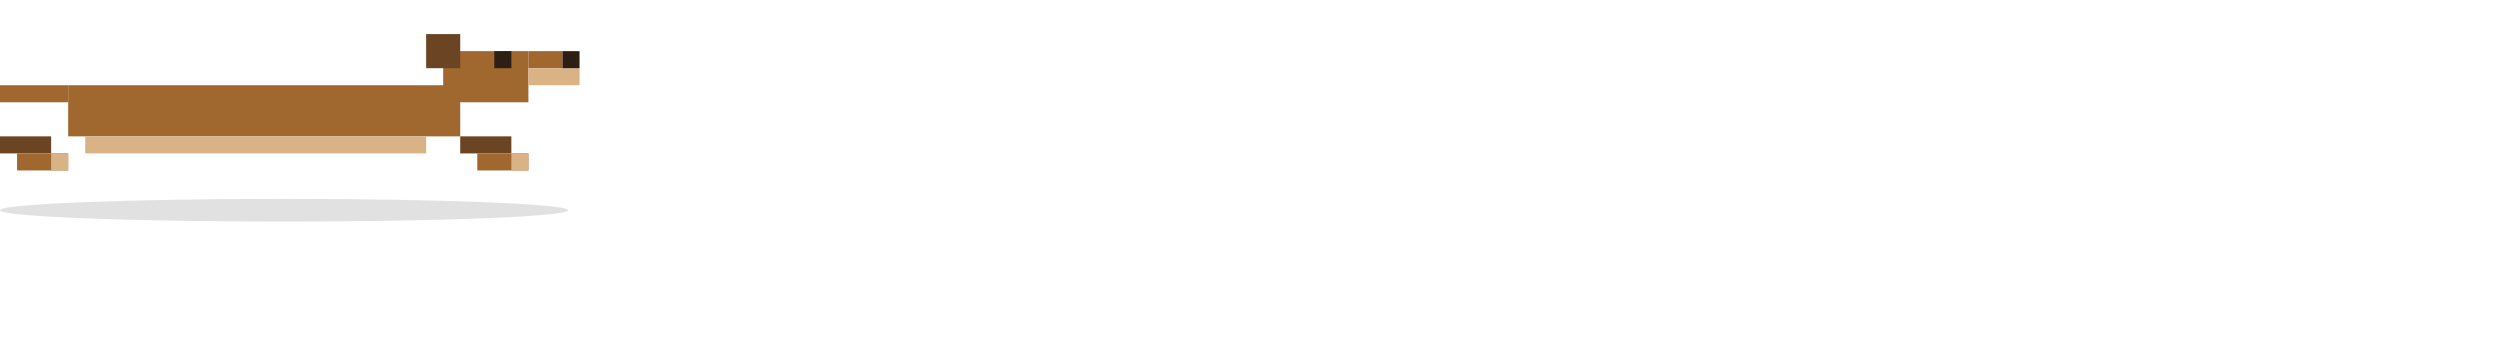
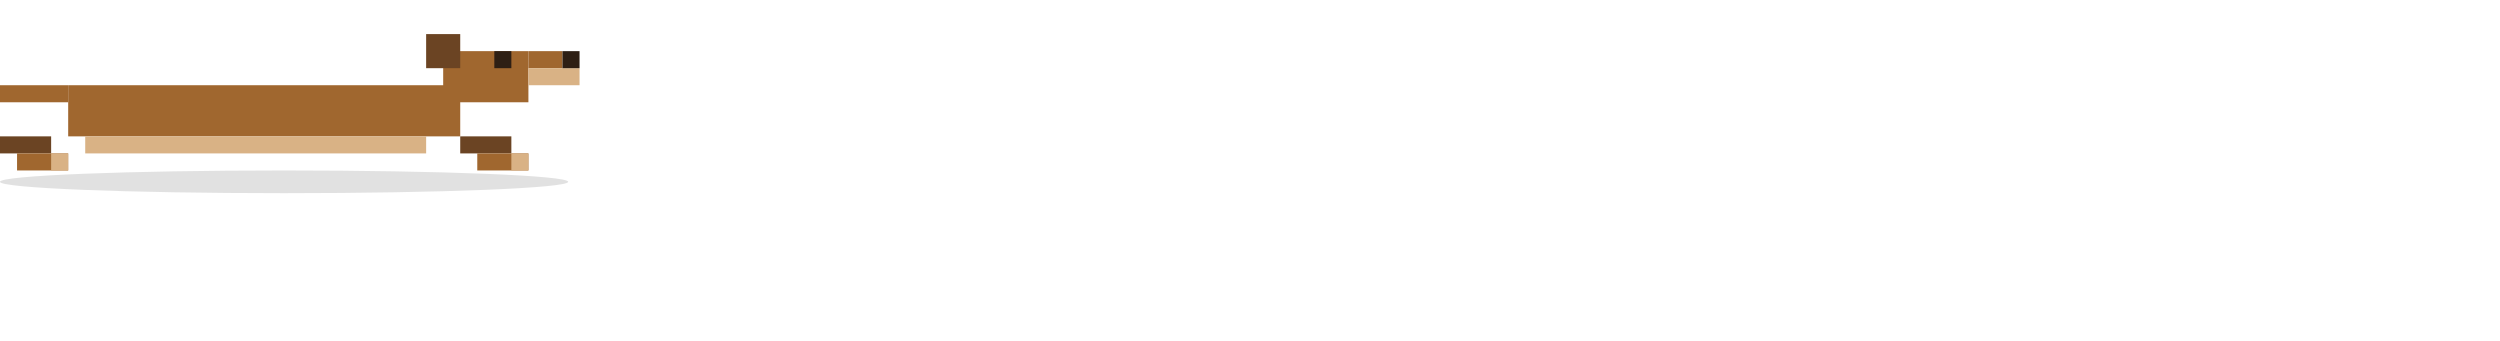
<svg xmlns="http://www.w3.org/2000/svg" viewBox="0 0 880 120" width="100%" height="100%">
  <g>
    <animateTransform attributeName="transform" type="translate" values="-240 46; 900 46" dur="10s" repeatCount="indefinite" />
-     <ellipse cx="100" cy="74" rx="100" ry="4" fill="#000000" opacity="0.12">
+     <ellipse cx="100" cy="64" rx="100" ry="4" fill="#000000" opacity="0.12">
      <animate attributeName="rx" values="100; 70; 100" keyTimes="0;0.5;1" dur="0.36s" calcMode="discrete" repeatCount="indefinite" />
      <animate attributeName="cx" values="100; 110; 100" keyTimes="0;0.5;1" dur="0.36s" calcMode="discrete" repeatCount="indefinite" />
    </ellipse>
    <g>
      <animate attributeName="opacity" values="1;0;1" keyTimes="0;0.5;1" dur="0.36s" calcMode="discrete" repeatCount="indefinite" />
      <rect x="0" y="30" width="24" height="6" fill="#A0672F" />
      <rect x="0" y="48" width="18" height="6" fill="#6B4423" />
      <rect x="6" y="54" width="18" height="6" fill="#A0672F" />
      <rect x="18" y="54" width="6" height="6" fill="#D9B285" />
      <rect x="24" y="30" width="138" height="18" fill="#A0672F" />
      <rect x="30" y="48" width="120" height="6" fill="#D9B285" />
      <rect x="156" y="18" width="30" height="18" fill="#A0672F" />
      <rect x="150" y="12" width="12" height="12" fill="#6B4423" />
      <rect x="186" y="18" width="12" height="6" fill="#A0672F" />
      <rect x="186" y="24" width="18" height="6" fill="#D9B285" />
      <rect x="198" y="18" width="6" height="6" fill="#2E1F14" />
      <rect x="174" y="18" width="6" height="6" fill="#2E1F14" />
      <rect x="162" y="48" width="18" height="6" fill="#6B4423" />
      <rect x="168" y="54" width="18" height="6" fill="#A0672F" />
      <rect x="180" y="54" width="6" height="6" fill="#D9B285" />
    </g>
    <g opacity="0">
      <animate attributeName="opacity" values="0;1;0" keyTimes="0;0.5;1" dur="0.36s" calcMode="discrete" repeatCount="indefinite" />
      <rect x="42" y="36" width="18" height="6" fill="#A0672F" />
      <rect x="78" y="48" width="12" height="6" fill="#6B4423" />
      <rect x="72" y="54" width="12" height="6" fill="#A0672F" />
      <rect x="78" y="54" width="6" height="6" fill="#D9B285" />
      <rect x="60" y="12" width="72" height="6" fill="#A0672F" />
      <rect x="54" y="18" width="84" height="24" fill="#A0672F" />
      <rect x="60" y="42" width="72" height="6" fill="#D9B285" />
      <rect x="132" y="18" width="30" height="18" fill="#A0672F" />
      <rect x="132" y="24" width="12" height="18" fill="#6B4423" />
      <rect x="162" y="18" width="12" height="6" fill="#A0672F" />
      <rect x="162" y="24" width="18" height="6" fill="#D9B285" />
      <rect x="174" y="18" width="6" height="6" fill="#2E1F14" />
      <rect x="150" y="18" width="6" height="6" fill="#2E1F14" />
      <rect x="114" y="48" width="12" height="6" fill="#6B4423" />
      <rect x="108" y="54" width="12" height="6" fill="#A0672F" />
      <rect x="102" y="54" width="6" height="6" fill="#D9B285" />
    </g>
  </g>
</svg>
